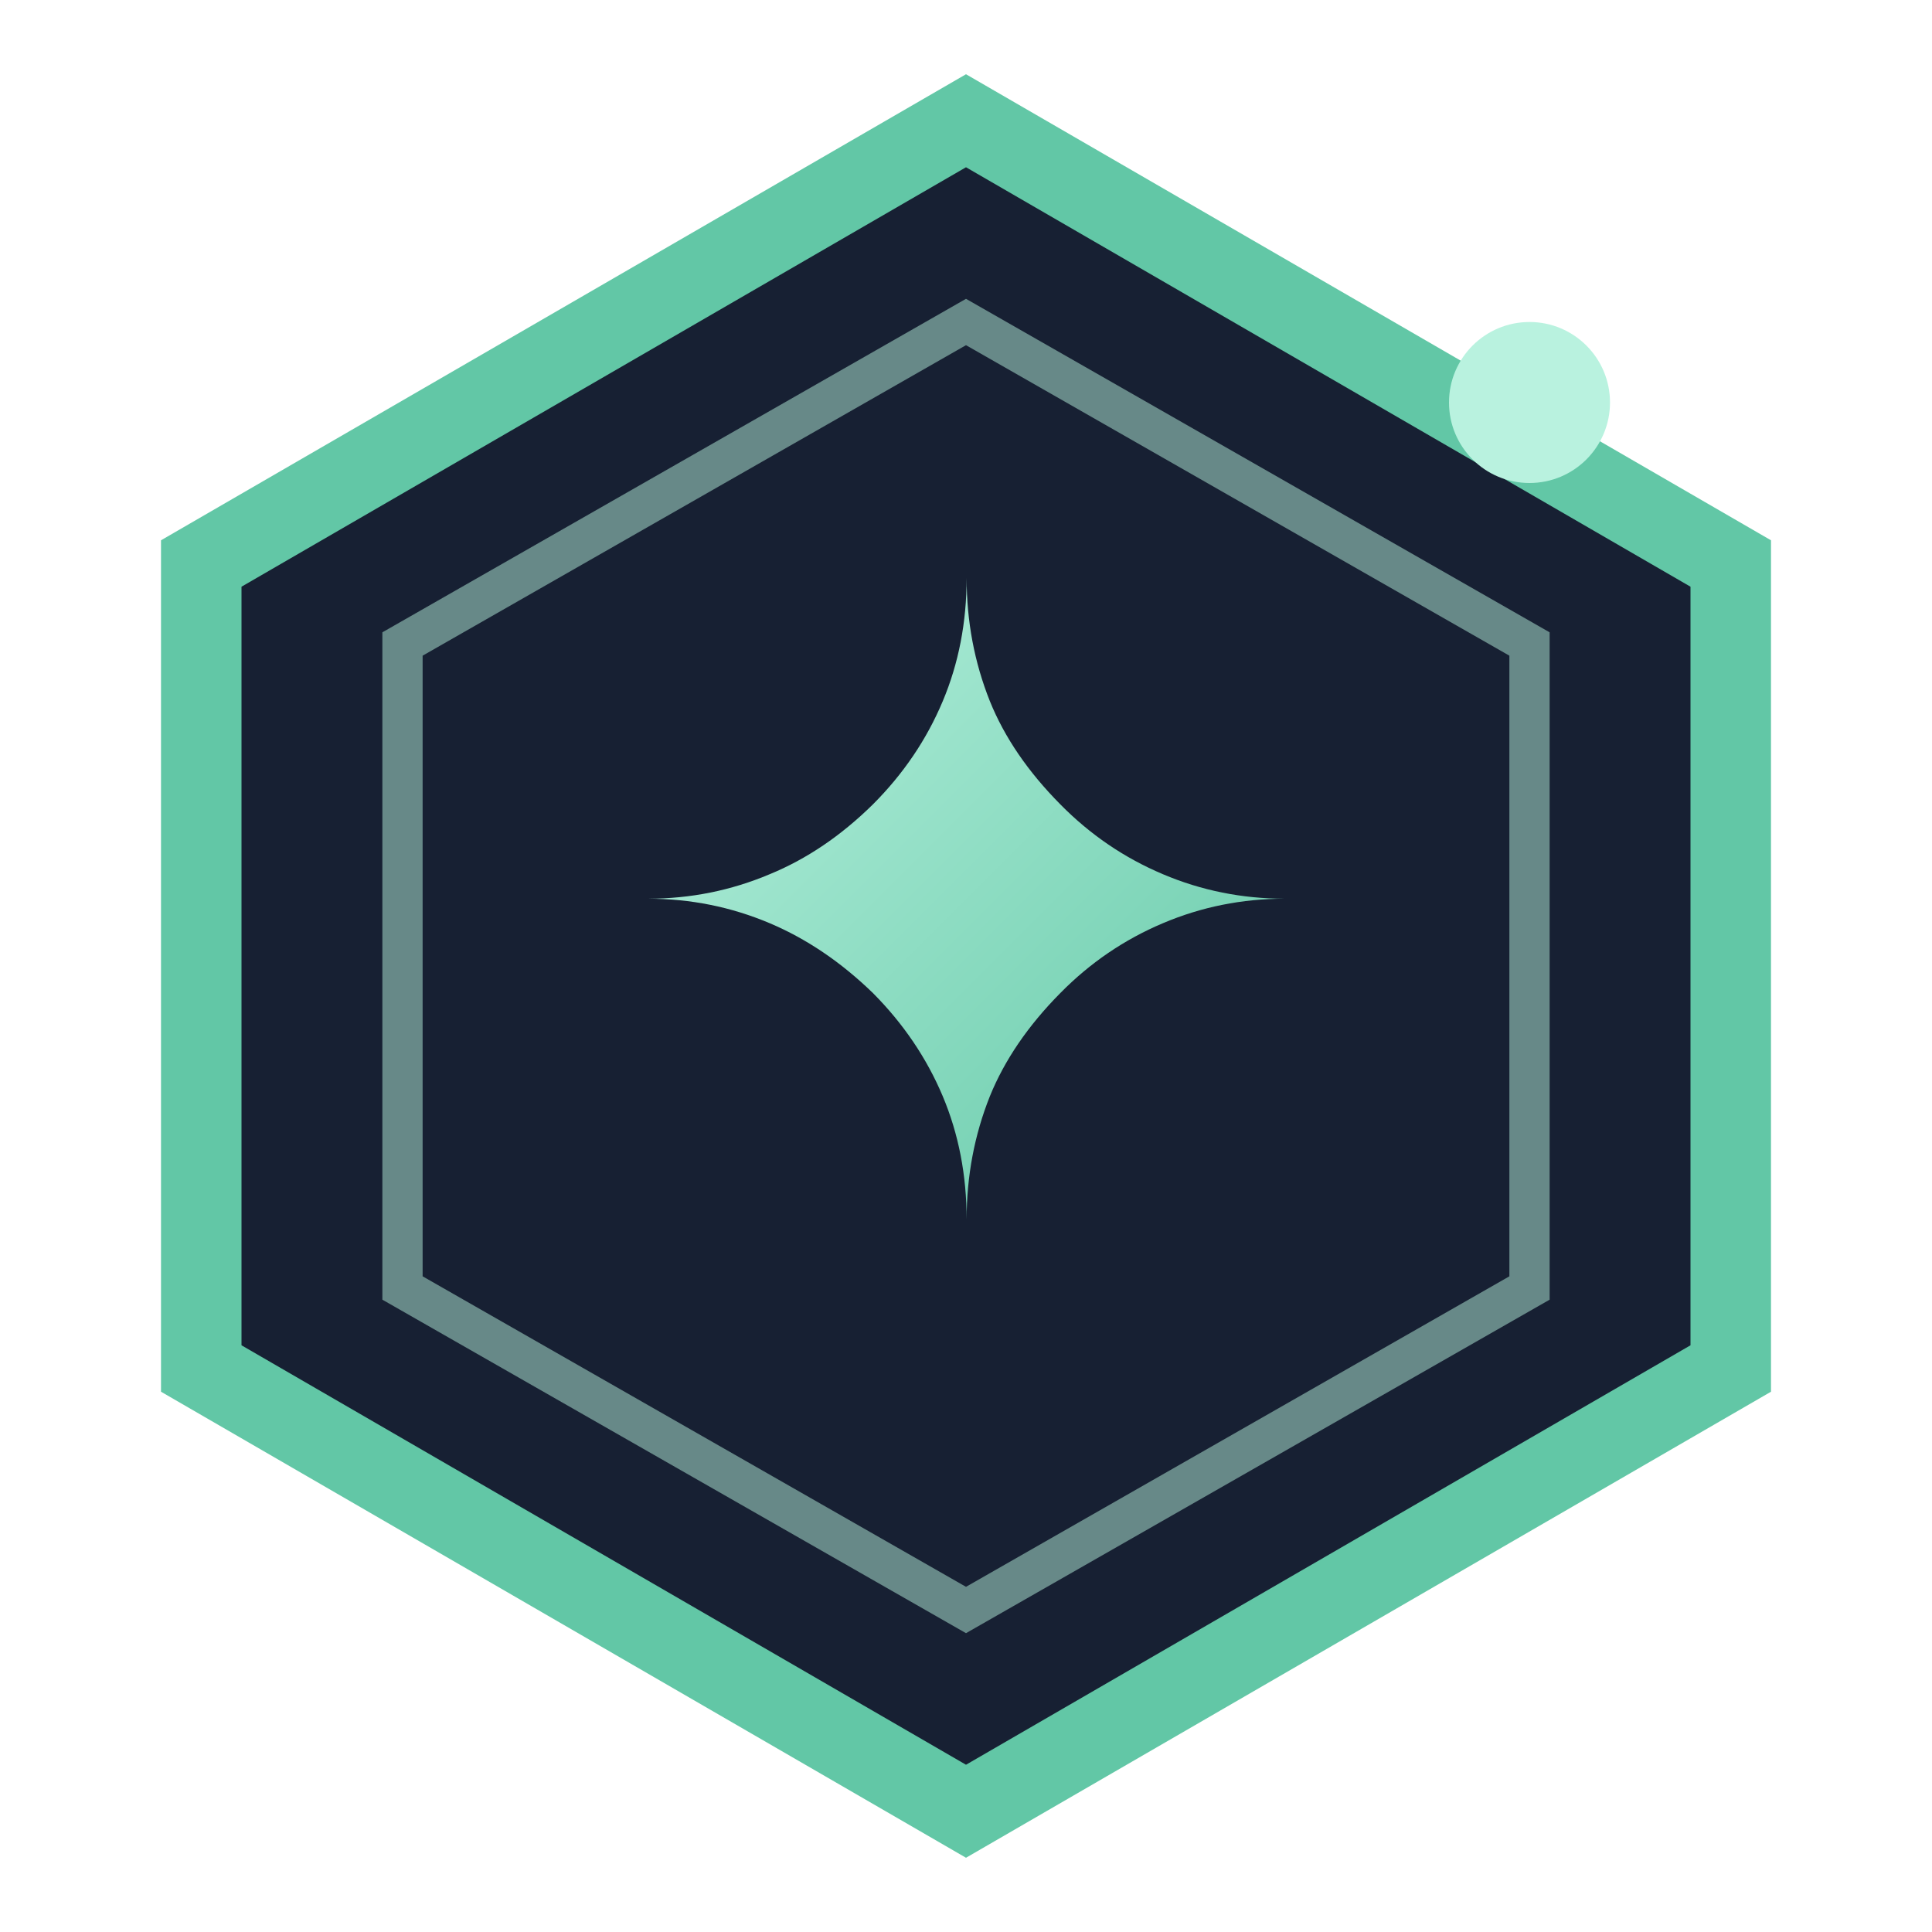
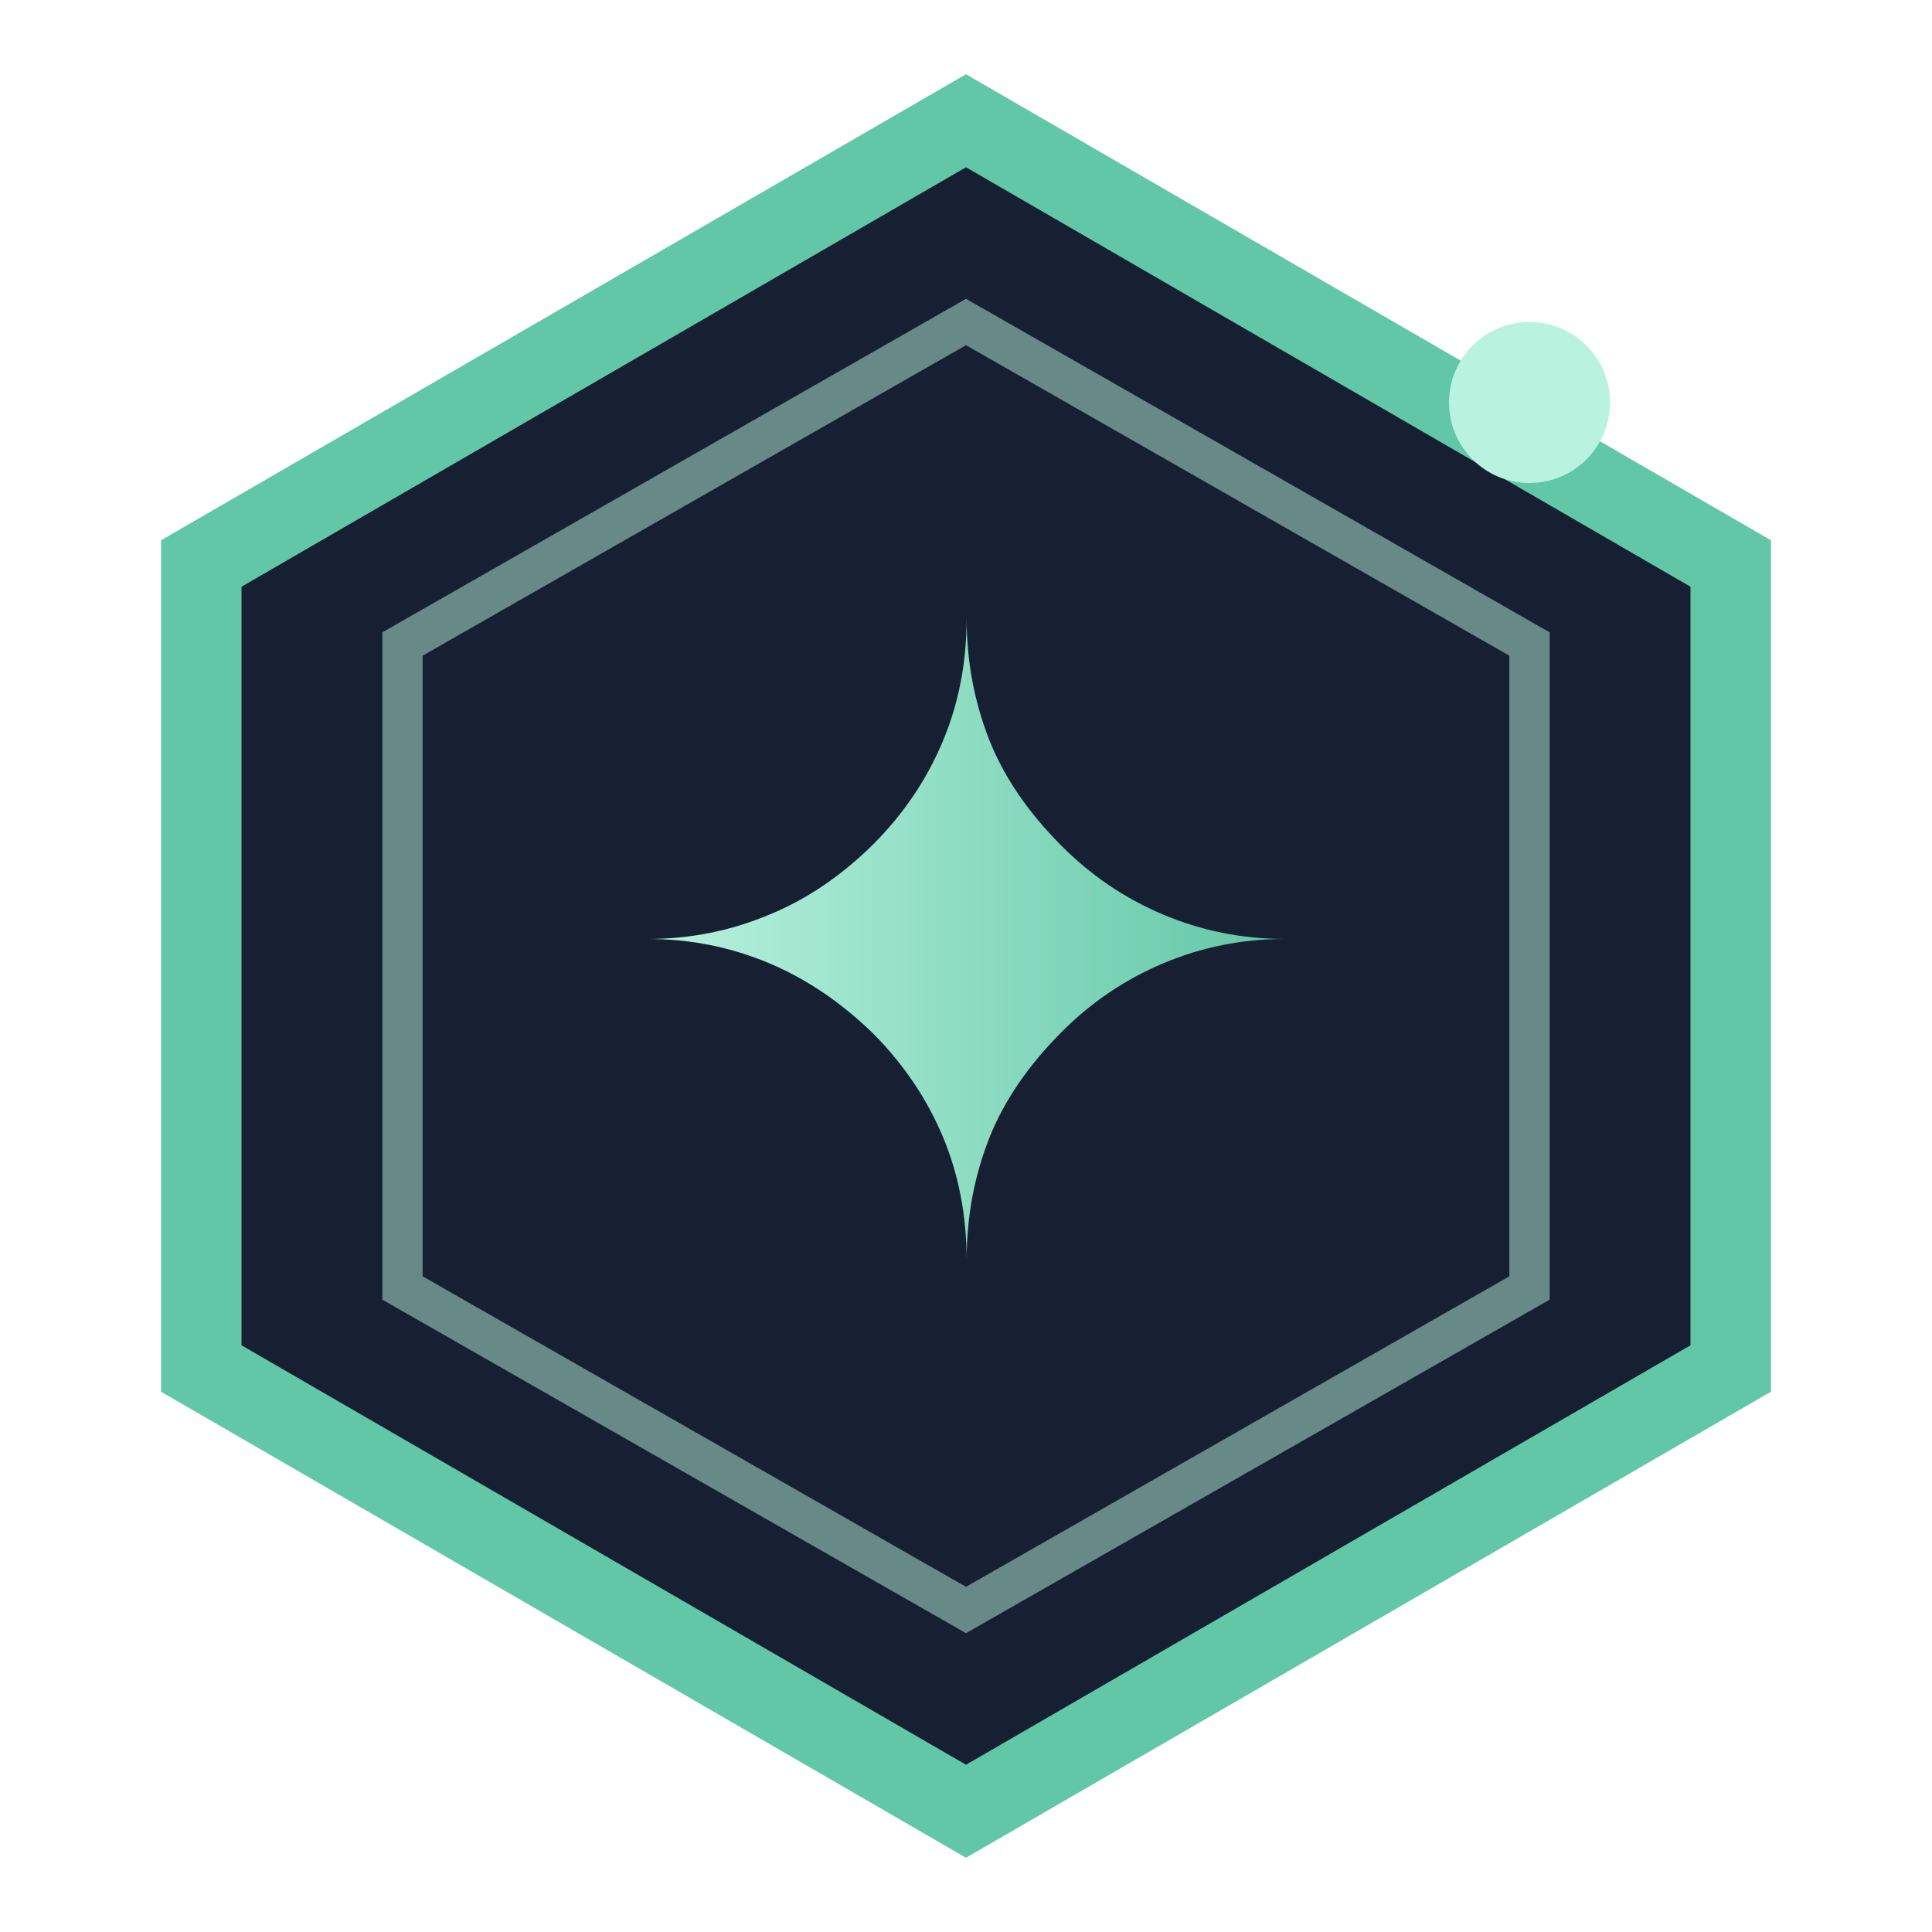
<svg xmlns="http://www.w3.org/2000/svg" viewBox="0 0 48 48">
  <defs>
-     <linearGradient id="g" x1="0" y1="0" x2="1" y2="1">
+     <linearGradient id="g">
      <stop stop-color="#b9f2df" />
      <stop offset="1" stop-color="#62c7a6" />
    </linearGradient>
  </defs>
  <path d="M24 3 43 14v20L24 45 5 34V14z" fill="#172033" stroke="#62c7a6" stroke-width="2" />
  <path d="M24 8 38 16v16l-14 8-14-8V16z" fill="none" stroke="#b9f2df" stroke-opacity=".5" />
-   <text x="24" y="30" text-anchor="middle" font-family="system-ui,sans-serif" font-size="21" font-weight="700" fill="url(#g)">✦</text>
+   <text x="24" y="31" text-anchor="middle" font-family="system-ui,sans-serif" font-size="21" font-weight="700" fill="url(#g)">✦</text>
  <circle cx="38" cy="10" r="2" fill="#b9f2df">
    <animate attributeName="opacity" values=".25;1;.25" dur="2s" repeatCount="indefinite" />
  </circle>
</svg>
